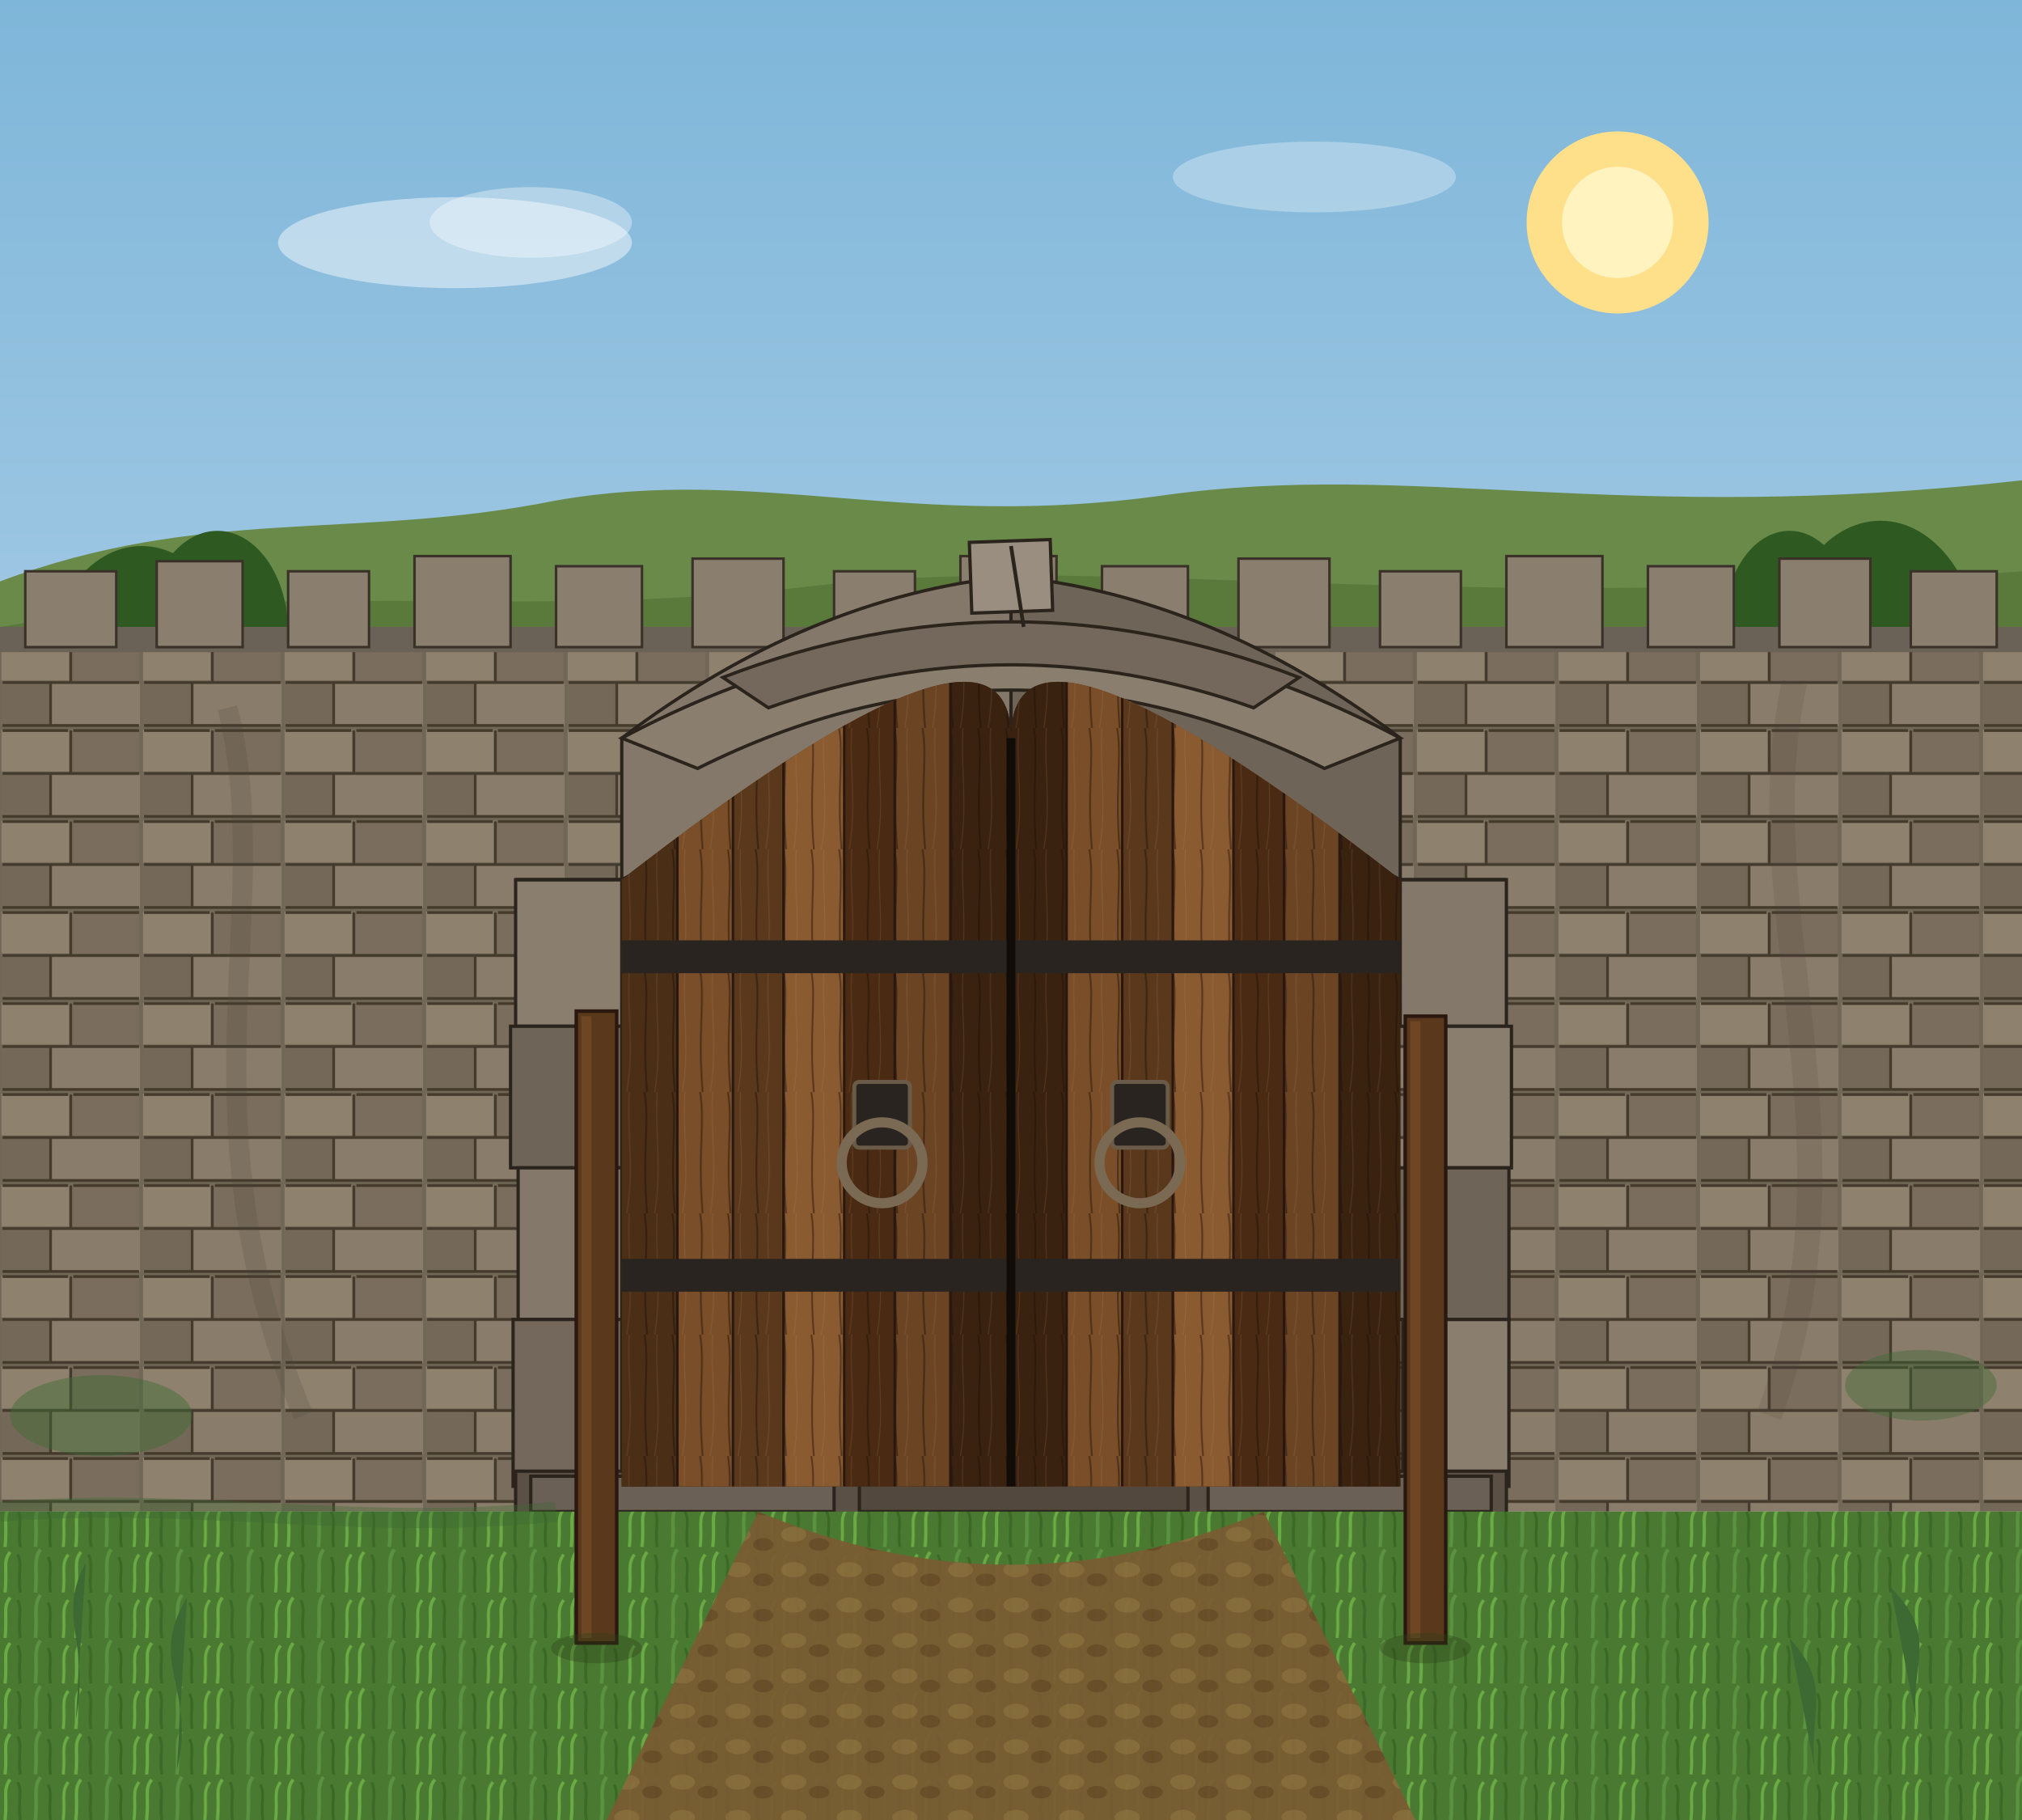
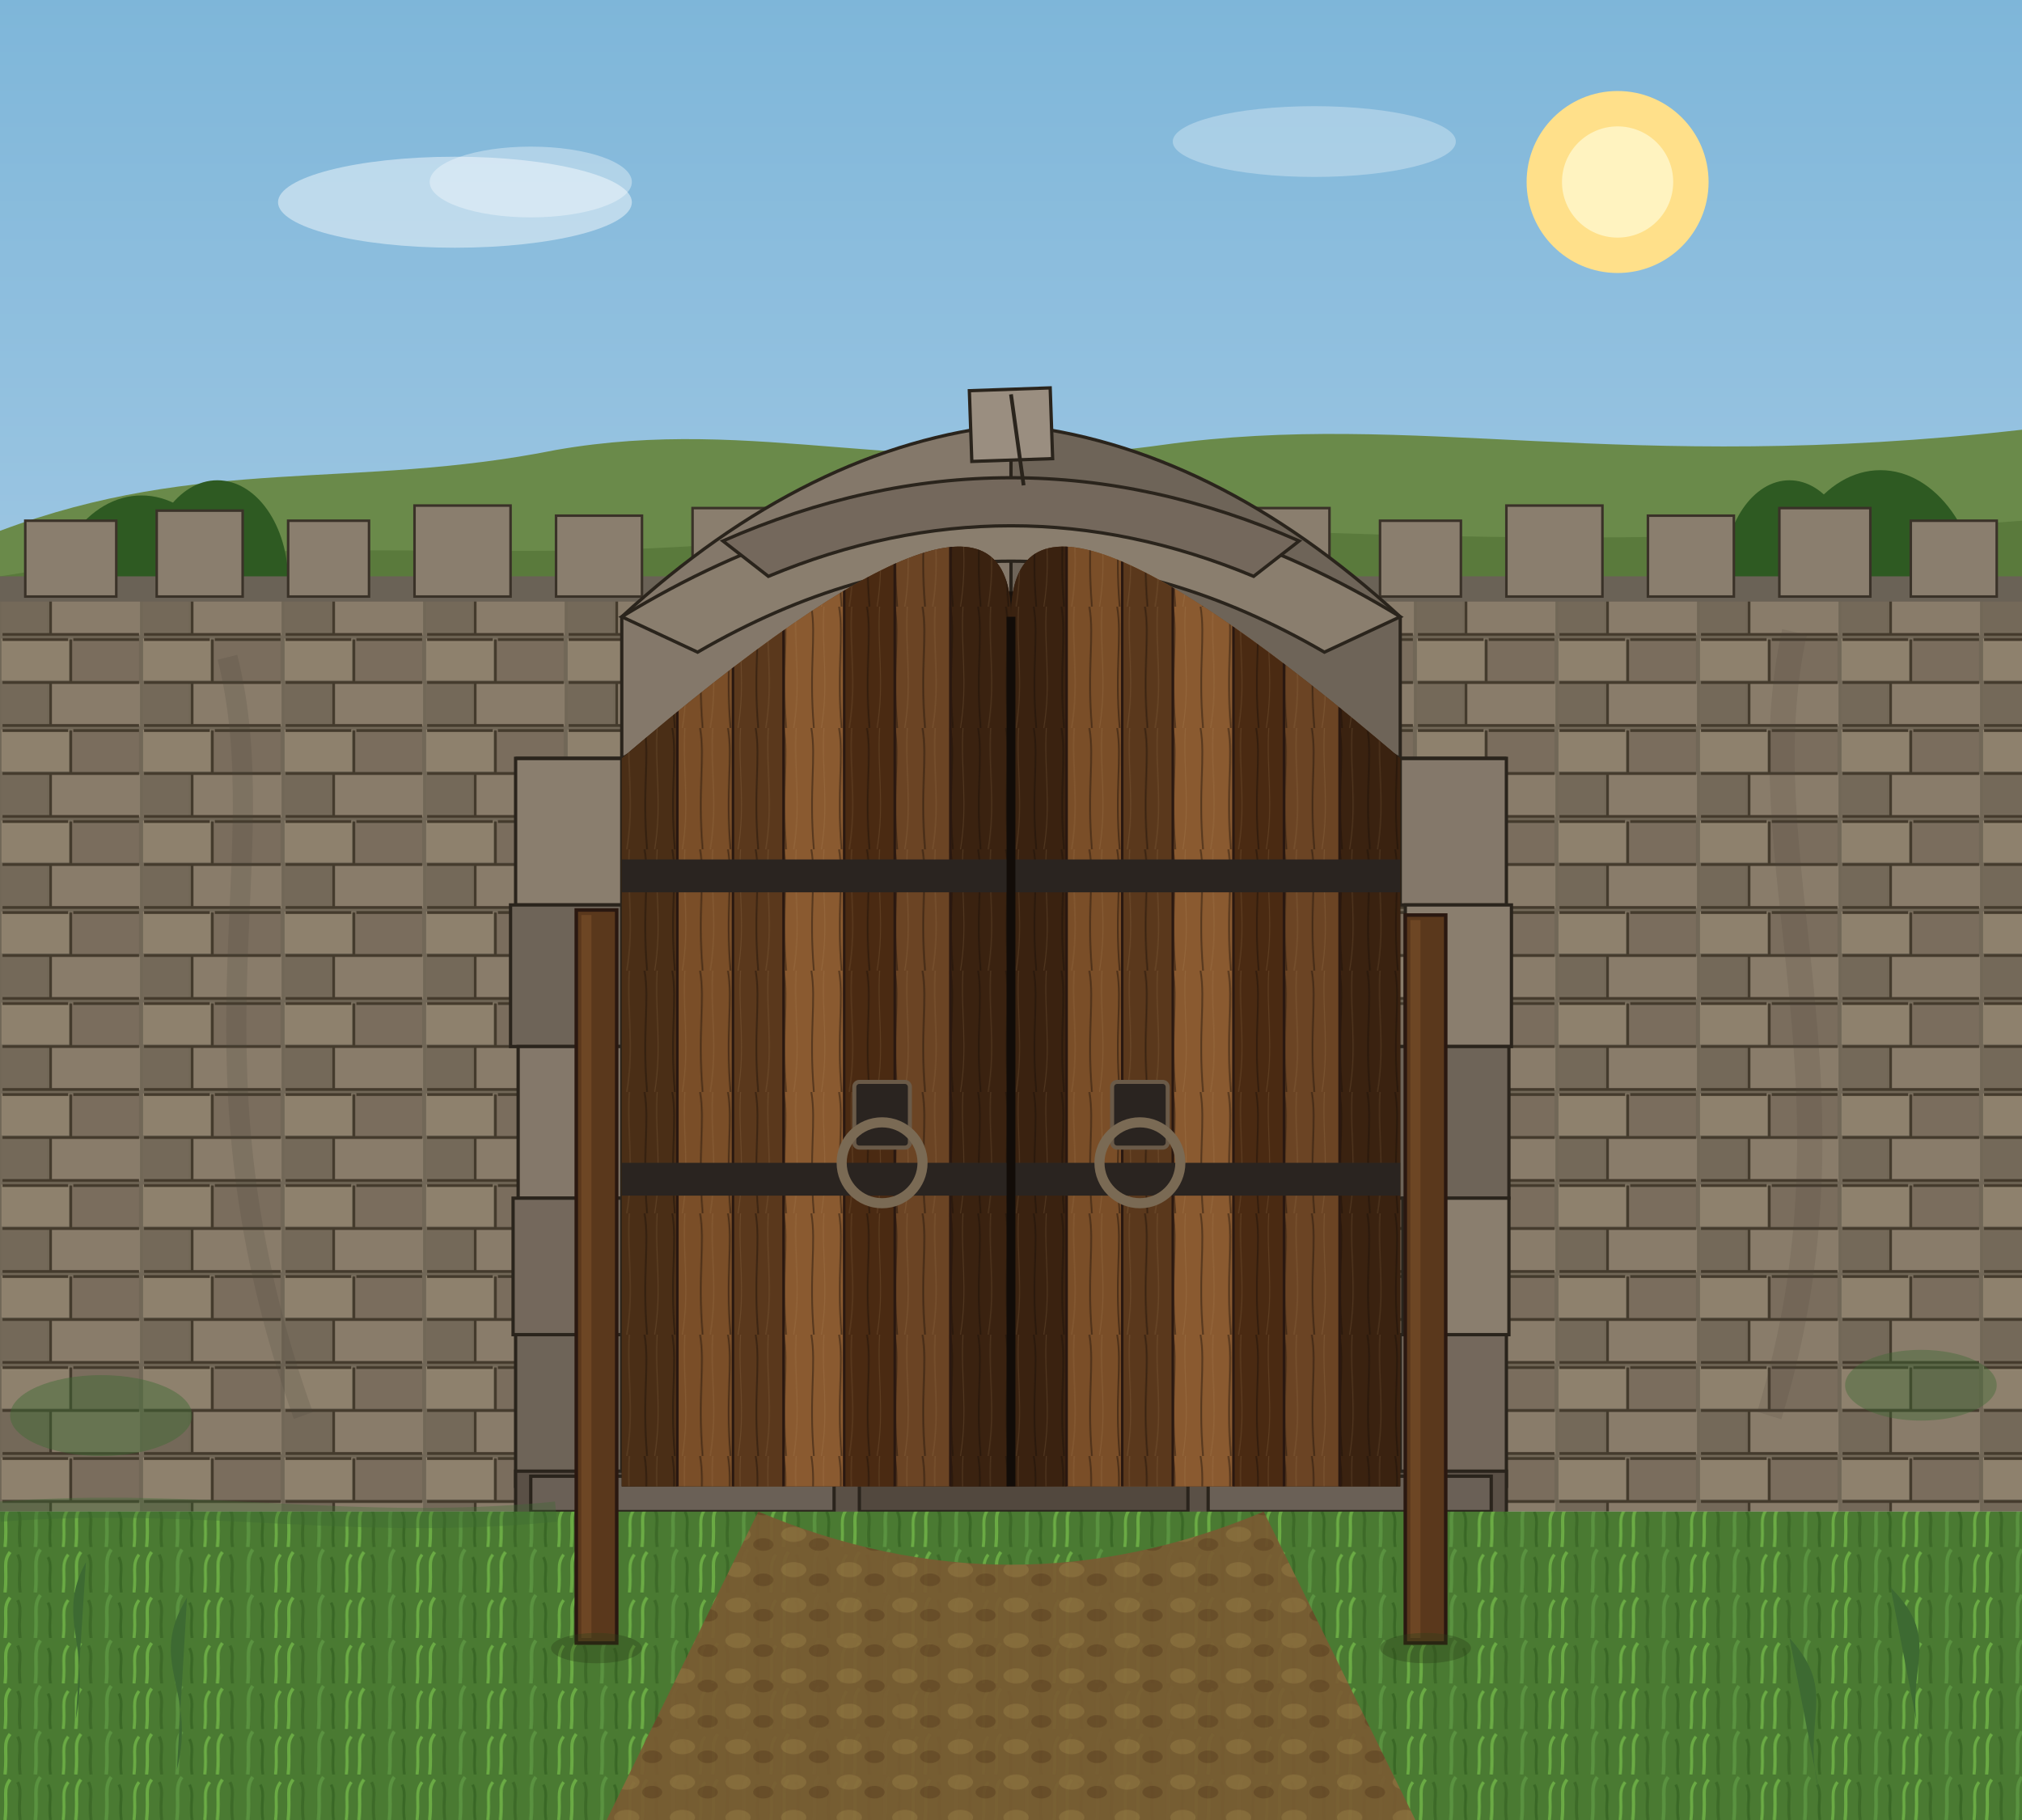
<svg xmlns="http://www.w3.org/2000/svg" viewBox="0 0 800 720" preserveAspectRatio="xMidYMax slice">
  <defs>
    <linearGradient id="sky" x1="0" y1="0" x2="0" y2="1">
      <stop offset="0" stop-color="#7eb6d9" />
      <stop offset="0.45" stop-color="#a8cce6" />
      <stop offset="1" stop-color="#c5d8a8" />
    </linearGradient>
    <linearGradient id="plankL" x1="0" y1="0" x2="1" y2="0">
      <stop offset="0" stop-color="#3a2210" />
      <stop offset="0.35" stop-color="#7a4e28" />
      <stop offset="0.7" stop-color="#5a381c" />
      <stop offset="1" stop-color="#2e1a0c" />
    </linearGradient>
    <linearGradient id="plankR" x1="0" y1="0" x2="1" y2="0">
      <stop offset="0" stop-color="#2e1a0c" />
      <stop offset="0.3" stop-color="#8a5a30" />
      <stop offset="0.75" stop-color="#5a381c" />
      <stop offset="1" stop-color="#3a2210" />
    </linearGradient>
    <pattern id="ashlar" width="56" height="36" patternUnits="userSpaceOnUse">
      <rect width="56" height="36" fill="#6a6256" />
      <rect x="0.6" y="0.6" width="26.8" height="16.6" fill="#8a7e6e" />
      <rect x="28.2" y="0.6" width="26.8" height="16.6" fill="#74685c" />
      <rect x="0.6" y="18.4" width="18" height="16.8" fill="#6e6458" />
      <rect x="19.4" y="18.4" width="36" height="16.8" fill="#84786a" />
      <path d="M1 1 H27 M29 1 H55 M1 18 H55 M1 35 H55 M28 1 V18 M20 18 V35" stroke="#3a3228" stroke-width="1.1" fill="none" />
    </pattern>
    <pattern id="grass" width="28" height="18" patternUnits="userSpaceOnUse">
      <rect width="28" height="18" fill="#4a7a32" />
      <path d="M2 18 C3 8 1 6 4 2" stroke="#6aaa44" stroke-width="1.3" fill="none" />
      <path d="M8 18 C7 10 9 7 7 3" stroke="#3d6a28" stroke-width="1.2" fill="none" />
      <path d="M14 18 C15 9 13 5 16 1" stroke="#5a9240" stroke-width="1.4" fill="none" />
      <path d="M20 18 C19 11 21 8 19 4" stroke="#3a6826" stroke-width="1.1" fill="none" />
      <path d="M25 18 C26 10 24 7 27 3" stroke="#6aaa44" stroke-width="1.2" fill="none" />
    </pattern>
    <pattern id="dirt" width="22" height="14" patternUnits="userSpaceOnUse">
      <rect width="22" height="14" fill="#7a5a32" />
      <ellipse cx="6" cy="5" rx="5" ry="3" fill="#8a6a3c" />
      <ellipse cx="16" cy="9" rx="4" ry="2.5" fill="#6a4a28" />
    </pattern>
    <pattern id="grain" width="11" height="48" patternUnits="userSpaceOnUse">
      <path d="M2 0 C4 12 1 24 3 48" stroke="#1a1008" stroke-width="0.7" fill="none" opacity="0.45" />
      <path d="M7 0 C6 16 9 30 6 48" stroke="#c4a070" stroke-width="0.4" fill="none" opacity="0.16" />
    </pattern>
    <clipPath id="leftLeaf">
-       <path d="M246 588 L246 348 Q400 228 400 292 L400 588 Z" />
+       <path d="M246 588 L246 300 Q400 168 400 244 L400 588 Z" />
    </clipPath>
    <clipPath id="rightLeaf">
-       <path d="M400 292 Q400 228 554 348 L554 588 L400 588 Z" />
+       <path d="M400 244 Q400 168 554 300 L554 588 L400 588 Z" />
    </clipPath>
  </defs>
  <rect width="800" height="720" fill="url(#sky)" />
-   <circle cx="640" cy="88" r="36" fill="#ffe08a" />
-   <circle cx="640" cy="88" r="22" fill="#fff3c0" />
-   <ellipse cx="180" cy="96" rx="70" ry="18" fill="#fff" opacity="0.45" />
-   <ellipse cx="210" cy="88" rx="40" ry="14" fill="#fff" opacity="0.35" />
-   <ellipse cx="520" cy="70" rx="56" ry="14" fill="#fff" opacity="0.3" />
-   <path d="M0 230 C80 200 140 214 220 198 C300 184 360 210 460 196 C560 182 640 208 800 190 L800 280 L0 280 Z" fill="#6a8a4a" />
-   <path d="M0 248 C120 228 200 246 320 232 C440 218 560 244 800 226 L800 280 L0 280 Z" fill="#5a7a3c" />
+   <circle cx="640" cy="72" r="36" fill="#ffe08a" />
+   <circle cx="640" cy="72" r="22" fill="#fff3c0" />
+   <ellipse cx="180" cy="80" rx="70" ry="18" fill="#fff" opacity="0.45" />
+   <ellipse cx="210" cy="72" rx="40" ry="14" fill="#fff" opacity="0.35" />
+   <ellipse cx="520" cy="56" rx="56" ry="14" fill="#fff" opacity="0.3" />
+   <path d="M0 210 C80 180 140 194 220 178 C300 164 360 190 460 176 C560 162 640 188 800 170 L800 260 L0 260 Z" fill="#6a8a4a" />
+   <path d="M0 228 C120 208 200 226 320 212 C440 198 560 224 800 206 L800 260 L0 260 Z" fill="#5a7a3c" />
  <g fill="#2e5a22">
-     <ellipse cx="56" cy="268" rx="38" ry="52" />
-     <ellipse cx="86" cy="250" rx="28" ry="40" />
-     <ellipse cx="744" cy="262" rx="40" ry="56" />
-     <ellipse cx="708" cy="248" rx="26" ry="38" />
+     <ellipse cx="56" cy="248" rx="38" ry="52" />
+     <ellipse cx="86" cy="230" rx="28" ry="40" />
+     <ellipse cx="744" cy="242" rx="40" ry="56" />
+     <ellipse cx="708" cy="228" rx="26" ry="38" />
  </g>
-   <rect x="50" y="300" width="10" height="36" fill="#5a381c" />
-   <rect x="738" y="300" width="10" height="36" fill="#5a381c" />
-   <rect x="0" y="248" width="800" height="26" fill="#6a6256" />
+   <rect x="50" y="280" width="10" height="36" fill="#5a381c" />
+   <rect x="738" y="280" width="10" height="36" fill="#5a381c" />
+   <rect x="0" y="228" width="800" height="26" fill="#6a6256" />
  <g fill="#8a7e6e" stroke="#3a3228" stroke-width="1">
-     <rect x="10" y="226" width="36" height="30" />
-     <rect x="62" y="222" width="34" height="34" />
-     <rect x="114" y="226" width="32" height="30" />
-     <rect x="164" y="220" width="38" height="36" />
-     <rect x="220" y="224" width="34" height="32" />
-     <rect x="274" y="221" width="36" height="35" />
-     <rect x="330" y="226" width="32" height="30" />
-     <rect x="380" y="220" width="38" height="36" />
-     <rect x="436" y="224" width="34" height="32" />
-     <rect x="490" y="221" width="36" height="35" />
-     <rect x="546" y="226" width="32" height="30" />
-     <rect x="596" y="220" width="38" height="36" />
-     <rect x="652" y="224" width="34" height="32" />
-     <rect x="704" y="221" width="36" height="35" />
-     <rect x="756" y="226" width="34" height="30" />
+     <rect x="10" y="206" width="36" height="30" />
+     <rect x="62" y="202" width="34" height="34" />
+     <rect x="114" y="206" width="32" height="30" />
+     <rect x="164" y="200" width="38" height="36" />
+     <rect x="220" y="204" width="34" height="32" />
+     <rect x="274" y="201" width="36" height="35" />
+     <rect x="330" y="206" width="32" height="30" />
+     <rect x="380" y="200" width="38" height="36" />
+     <rect x="436" y="204" width="34" height="32" />
+     <rect x="490" y="201" width="36" height="35" />
+     <rect x="546" y="206" width="32" height="30" />
+     <rect x="596" y="200" width="38" height="36" />
+     <rect x="652" y="204" width="34" height="32" />
+     <rect x="704" y="201" width="36" height="35" />
+     <rect x="756" y="206" width="34" height="30" />
  </g>
-   <rect x="0" y="258" width="800" height="340" fill="url(#ashlar)" />
-   <rect x="0" y="258" width="800" height="340" fill="#c4a060" opacity="0.08" />
-   <path d="M90 280 C110 360 70 440 120 560" stroke="#4a4238" stroke-width="8" opacity="0.18" fill="none" />
-   <path d="M710 270 C690 360 740 450 700 560" stroke="#4a4238" stroke-width="10" opacity="0.16" fill="none" />
+   <rect x="0" y="238" width="800" height="360" fill="url(#ashlar)" />
+   <rect x="0" y="238" width="800" height="360" fill="#c4a060" opacity="0.08" />
+   <path d="M90 260 C110 340 70 420 120 560" stroke="#4a4238" stroke-width="8" opacity="0.18" fill="none" />
+   <path d="M710 250 C690 340 740 430 700 560" stroke="#4a4238" stroke-width="10" opacity="0.16" fill="none" />
  <ellipse cx="40" cy="560" rx="36" ry="16" fill="#3d6a32" opacity="0.45" />
  <ellipse cx="760" cy="548" rx="30" ry="14" fill="#3d6a32" opacity="0.4" />
  <g stroke="#2a241c" stroke-width="1.3">
-     <rect x="204" y="348" width="42" height="58" fill="#8a7e6e" />
-     <rect x="202" y="406" width="44" height="56" fill="#6e6458" />
-     <rect x="205" y="462" width="41" height="60" fill="#84786a" />
-     <rect x="203" y="522" width="43" height="66" fill="#74685c" />
-     <rect x="554" y="348" width="42" height="58" fill="#84786a" />
-     <rect x="556" y="406" width="42" height="56" fill="#8a7e6e" />
-     <rect x="553" y="462" width="44" height="60" fill="#6e6458" />
-     <rect x="555" y="522" width="42" height="66" fill="#8a7e6e" />
+     <rect x="204" y="300" width="42" height="58" fill="#8a7e6e" />
+     <rect x="202" y="358" width="44" height="56" fill="#6e6458" />
+     <rect x="205" y="414" width="41" height="60" fill="#84786a" />
+     <rect x="203" y="474" width="43" height="54" fill="#74685c" />
+     <rect x="204" y="528" width="42" height="60" fill="#6e6458" />
+     <rect x="554" y="300" width="42" height="58" fill="#84786a" />
+     <rect x="556" y="358" width="42" height="56" fill="#8a7e6e" />
+     <rect x="553" y="414" width="44" height="60" fill="#6e6458" />
+     <rect x="555" y="474" width="42" height="54" fill="#8a7e6e" />
+     <rect x="554" y="528" width="42" height="60" fill="#74685c" />
    <rect x="204" y="582" width="392" height="20" fill="#5a5046" />
    <rect x="210" y="584" width="120" height="14" fill="#6a6056" />
    <rect x="340" y="583" width="130" height="15" fill="#52483e" />
    <rect x="478" y="584" width="112" height="14" fill="#6a6056" />
-     <path d="M204 348 L246 348 L246 292 Q320 236 400 228 L400 292 Q330 304 246 348 Z" fill="#84786a" />
-     <path d="M596 348 L554 348 L554 292 Q480 236 400 228 L400 292 Q470 304 554 348 Z" fill="#6e6458" />
-     <path d="M246 292 Q400 210 554 292 L524 304 Q400 242 276 304 Z" fill="#8a7e6e" />
-     <path d="M286 268 Q400 224 514 268 L496 280 Q400 246 304 280 Z" fill="#74685c" />
-     <rect x="384" y="214" width="32" height="28" fill="#9a8e80" transform="rotate(-2 400 228)" />
+     <path d="M204 300 L246 300 L246 244 Q320 176 400 168 L400 244 Q330 256 246 300 Z" fill="#84786a" />
+     <path d="M596 300 L554 300 L554 244 Q480 176 400 168 L400 244 Q470 256 554 300 Z" fill="#6e6458" />
+     <path d="M246 244 Q400 150 554 244 L524 258 Q400 186 276 258 Z" fill="#8a7e6e" />
+     <path d="M286 214 Q400 164 514 214 L496 228 Q400 188 304 228 Z" fill="#74685c" />
+     <rect x="384" y="154" width="32" height="28" fill="#9a8e80" transform="rotate(-2 400 168)" />
  </g>
-   <path d="M400 216 L405 248" stroke="#2a241c" stroke-width="1.5" fill="none" />
-   <path d="M246 588 L246 348 Q400 228 554 348 L554 588 Z" fill="#1a120c" />
-   <path d="M310 390 Q400 310 490 390 L490 560 L310 560 Z" fill="#120c08" />
+   <path d="M400 156 L405 192" stroke="#2a241c" stroke-width="1.5" fill="none" />
+   <path d="M246 588 L246 300 Q400 168 554 300 L554 588 Z" fill="#1a120c" />
+   <path d="M310 340 Q400 250 490 340 L490 560 L310 560 Z" fill="#120c08" />
  <g clip-path="url(#leftLeaf)">
-     <rect x="246" y="220" width="156" height="380" fill="url(#plankL)" />
-     <rect x="246" y="220" width="22" height="380" fill="#4a2e16" />
-     <rect x="268" y="220" width="22" height="380" fill="#7a4e28" />
-     <rect x="290" y="220" width="20" height="380" fill="#5a381c" />
-     <rect x="310" y="220" width="24" height="380" fill="#8a5a30" />
-     <rect x="334" y="220" width="20" height="380" fill="#4a2a12" />
-     <rect x="354" y="220" width="22" height="380" fill="#6b4424" />
-     <rect x="376" y="220" width="24" height="380" fill="#3a2210" />
-     <rect x="246" y="220" width="156" height="380" fill="url(#grain)" />
+     <rect x="246" y="160" width="156" height="440" fill="url(#plankL)" />
+     <rect x="246" y="160" width="22" height="440" fill="#4a2e16" />
+     <rect x="268" y="160" width="22" height="440" fill="#7a4e28" />
+     <rect x="290" y="160" width="20" height="440" fill="#5a381c" />
+     <rect x="310" y="160" width="24" height="440" fill="#8a5a30" />
+     <rect x="334" y="160" width="20" height="440" fill="#4a2a12" />
+     <rect x="354" y="160" width="22" height="440" fill="#6b4424" />
+     <rect x="376" y="160" width="24" height="440" fill="#3a2210" />
+     <rect x="246" y="160" width="156" height="440" fill="url(#grain)" />
    <g stroke="#2a1810" stroke-width="1">
-       <line x1="268" y1="230" x2="268" y2="588" />
-       <line x1="290" y1="230" x2="290" y2="588" />
-       <line x1="310" y1="230" x2="310" y2="588" />
-       <line x1="334" y1="230" x2="334" y2="588" />
-       <line x1="354" y1="230" x2="354" y2="588" />
-       <line x1="376" y1="230" x2="376" y2="588" />
+       <line x1="268" y1="170" x2="268" y2="588" />
+       <line x1="290" y1="170" x2="290" y2="588" />
+       <line x1="310" y1="170" x2="310" y2="588" />
+       <line x1="334" y1="170" x2="334" y2="588" />
+       <line x1="354" y1="170" x2="354" y2="588" />
+       <line x1="376" y1="170" x2="376" y2="588" />
    </g>
-     <rect x="246" y="372" width="154" height="13" fill="#2a2420" />
-     <rect x="246" y="498" width="154" height="13" fill="#2a2420" />
+     <rect x="246" y="340" width="154" height="13" fill="#2a2420" />
+     <rect x="246" y="460" width="154" height="13" fill="#2a2420" />
  </g>
  <g clip-path="url(#rightLeaf)">
-     <rect x="398" y="220" width="158" height="380" fill="url(#plankR)" />
-     <rect x="400" y="220" width="22" height="380" fill="#3a2210" />
-     <rect x="422" y="220" width="22" height="380" fill="#7a4e28" />
-     <rect x="444" y="220" width="20" height="380" fill="#5a381c" />
-     <rect x="464" y="220" width="24" height="380" fill="#8a5a30" />
-     <rect x="488" y="220" width="20" height="380" fill="#4a2a12" />
-     <rect x="508" y="220" width="22" height="380" fill="#6b4424" />
-     <rect x="530" y="220" width="24" height="380" fill="#3a2210" />
-     <rect x="398" y="220" width="158" height="380" fill="url(#grain)" />
+     <rect x="398" y="160" width="158" height="440" fill="url(#plankR)" />
+     <rect x="400" y="160" width="22" height="440" fill="#3a2210" />
+     <rect x="422" y="160" width="22" height="440" fill="#7a4e28" />
+     <rect x="444" y="160" width="20" height="440" fill="#5a381c" />
+     <rect x="464" y="160" width="24" height="440" fill="#8a5a30" />
+     <rect x="488" y="160" width="20" height="440" fill="#4a2a12" />
+     <rect x="508" y="160" width="22" height="440" fill="#6b4424" />
+     <rect x="530" y="160" width="24" height="440" fill="#3a2210" />
+     <rect x="398" y="160" width="158" height="440" fill="url(#grain)" />
    <g stroke="#2a1810" stroke-width="1">
-       <line x1="422" y1="230" x2="422" y2="588" />
-       <line x1="444" y1="230" x2="444" y2="588" />
-       <line x1="464" y1="230" x2="464" y2="588" />
-       <line x1="488" y1="230" x2="488" y2="588" />
-       <line x1="508" y1="230" x2="508" y2="588" />
-       <line x1="530" y1="230" x2="530" y2="588" />
+       <line x1="422" y1="170" x2="422" y2="588" />
+       <line x1="444" y1="170" x2="444" y2="588" />
+       <line x1="464" y1="170" x2="464" y2="588" />
+       <line x1="488" y1="170" x2="488" y2="588" />
+       <line x1="508" y1="170" x2="508" y2="588" />
+       <line x1="530" y1="170" x2="530" y2="588" />
    </g>
-     <rect x="400" y="372" width="154" height="13" fill="#2a2420" />
-     <rect x="400" y="498" width="154" height="13" fill="#2a2420" />
+     <rect x="400" y="340" width="154" height="13" fill="#2a2420" />
+     <rect x="400" y="460" width="154" height="13" fill="#2a2420" />
  </g>
-   <line x1="400" y1="292" x2="400" y2="588" stroke="#120c08" stroke-width="3.5" />
+   <line x1="400" y1="244" x2="400" y2="588" stroke="#120c08" stroke-width="3.5" />
  <g fill="#2a2420" stroke="#6a5a48" stroke-width="1.6">
    <rect x="338" y="428" width="22" height="26" rx="2" />
    <circle cx="349" cy="460" r="16" fill="none" stroke="#7a6a54" stroke-width="4" />
    <rect x="440" y="428" width="22" height="26" rx="2" />
    <circle cx="451" cy="460" r="16" fill="none" stroke="#7a6a54" stroke-width="4" />
  </g>
  <rect x="0" y="598" width="800" height="122" fill="url(#grass)" />
  <path d="M300 598 Q400 640 500 598 L560 720 L240 720 Z" fill="url(#dirt)" opacity="0.92" />
  <path d="M0 598 C80 592 140 606 220 598" stroke="#3d6a32" stroke-width="8" fill="none" opacity="0.35" />
  <g fill="#3d6a32">
    <path d="M30 680 C36 650 22 640 34 618" />
    <path d="M70 700 C78 668 58 658 74 632" />
    <path d="M760 690 C752 660 770 650 748 628" />
    <path d="M720 710 C712 680 728 670 708 648" />
  </g>
-   <rect x="228" y="400" width="16" height="250" fill="#5a381c" stroke="#2a1810" stroke-width="1.4" />
-   <rect x="230" y="402" width="4" height="246" fill="#8a5a30" opacity="0.4" />
-   <rect x="556" y="402" width="16" height="248" fill="#5a381c" stroke="#2a1810" stroke-width="1.4" />
-   <rect x="558" y="404" width="4" height="244" fill="#8a5a30" opacity="0.4" />
+   <rect x="228" y="360" width="16" height="290" fill="#5a381c" stroke="#2a1810" stroke-width="1.4" />
+   <rect x="230" y="362" width="4" height="286" fill="#8a5a30" opacity="0.4" />
+   <rect x="556" y="362" width="16" height="288" fill="#5a381c" stroke="#2a1810" stroke-width="1.4" />
+   <rect x="558" y="364" width="4" height="284" fill="#8a5a30" opacity="0.4" />
  <ellipse cx="236" cy="652" rx="18" ry="6" fill="#2a4018" opacity="0.35" />
  <ellipse cx="564" cy="652" rx="18" ry="6" fill="#2a4018" opacity="0.35" />
</svg>
